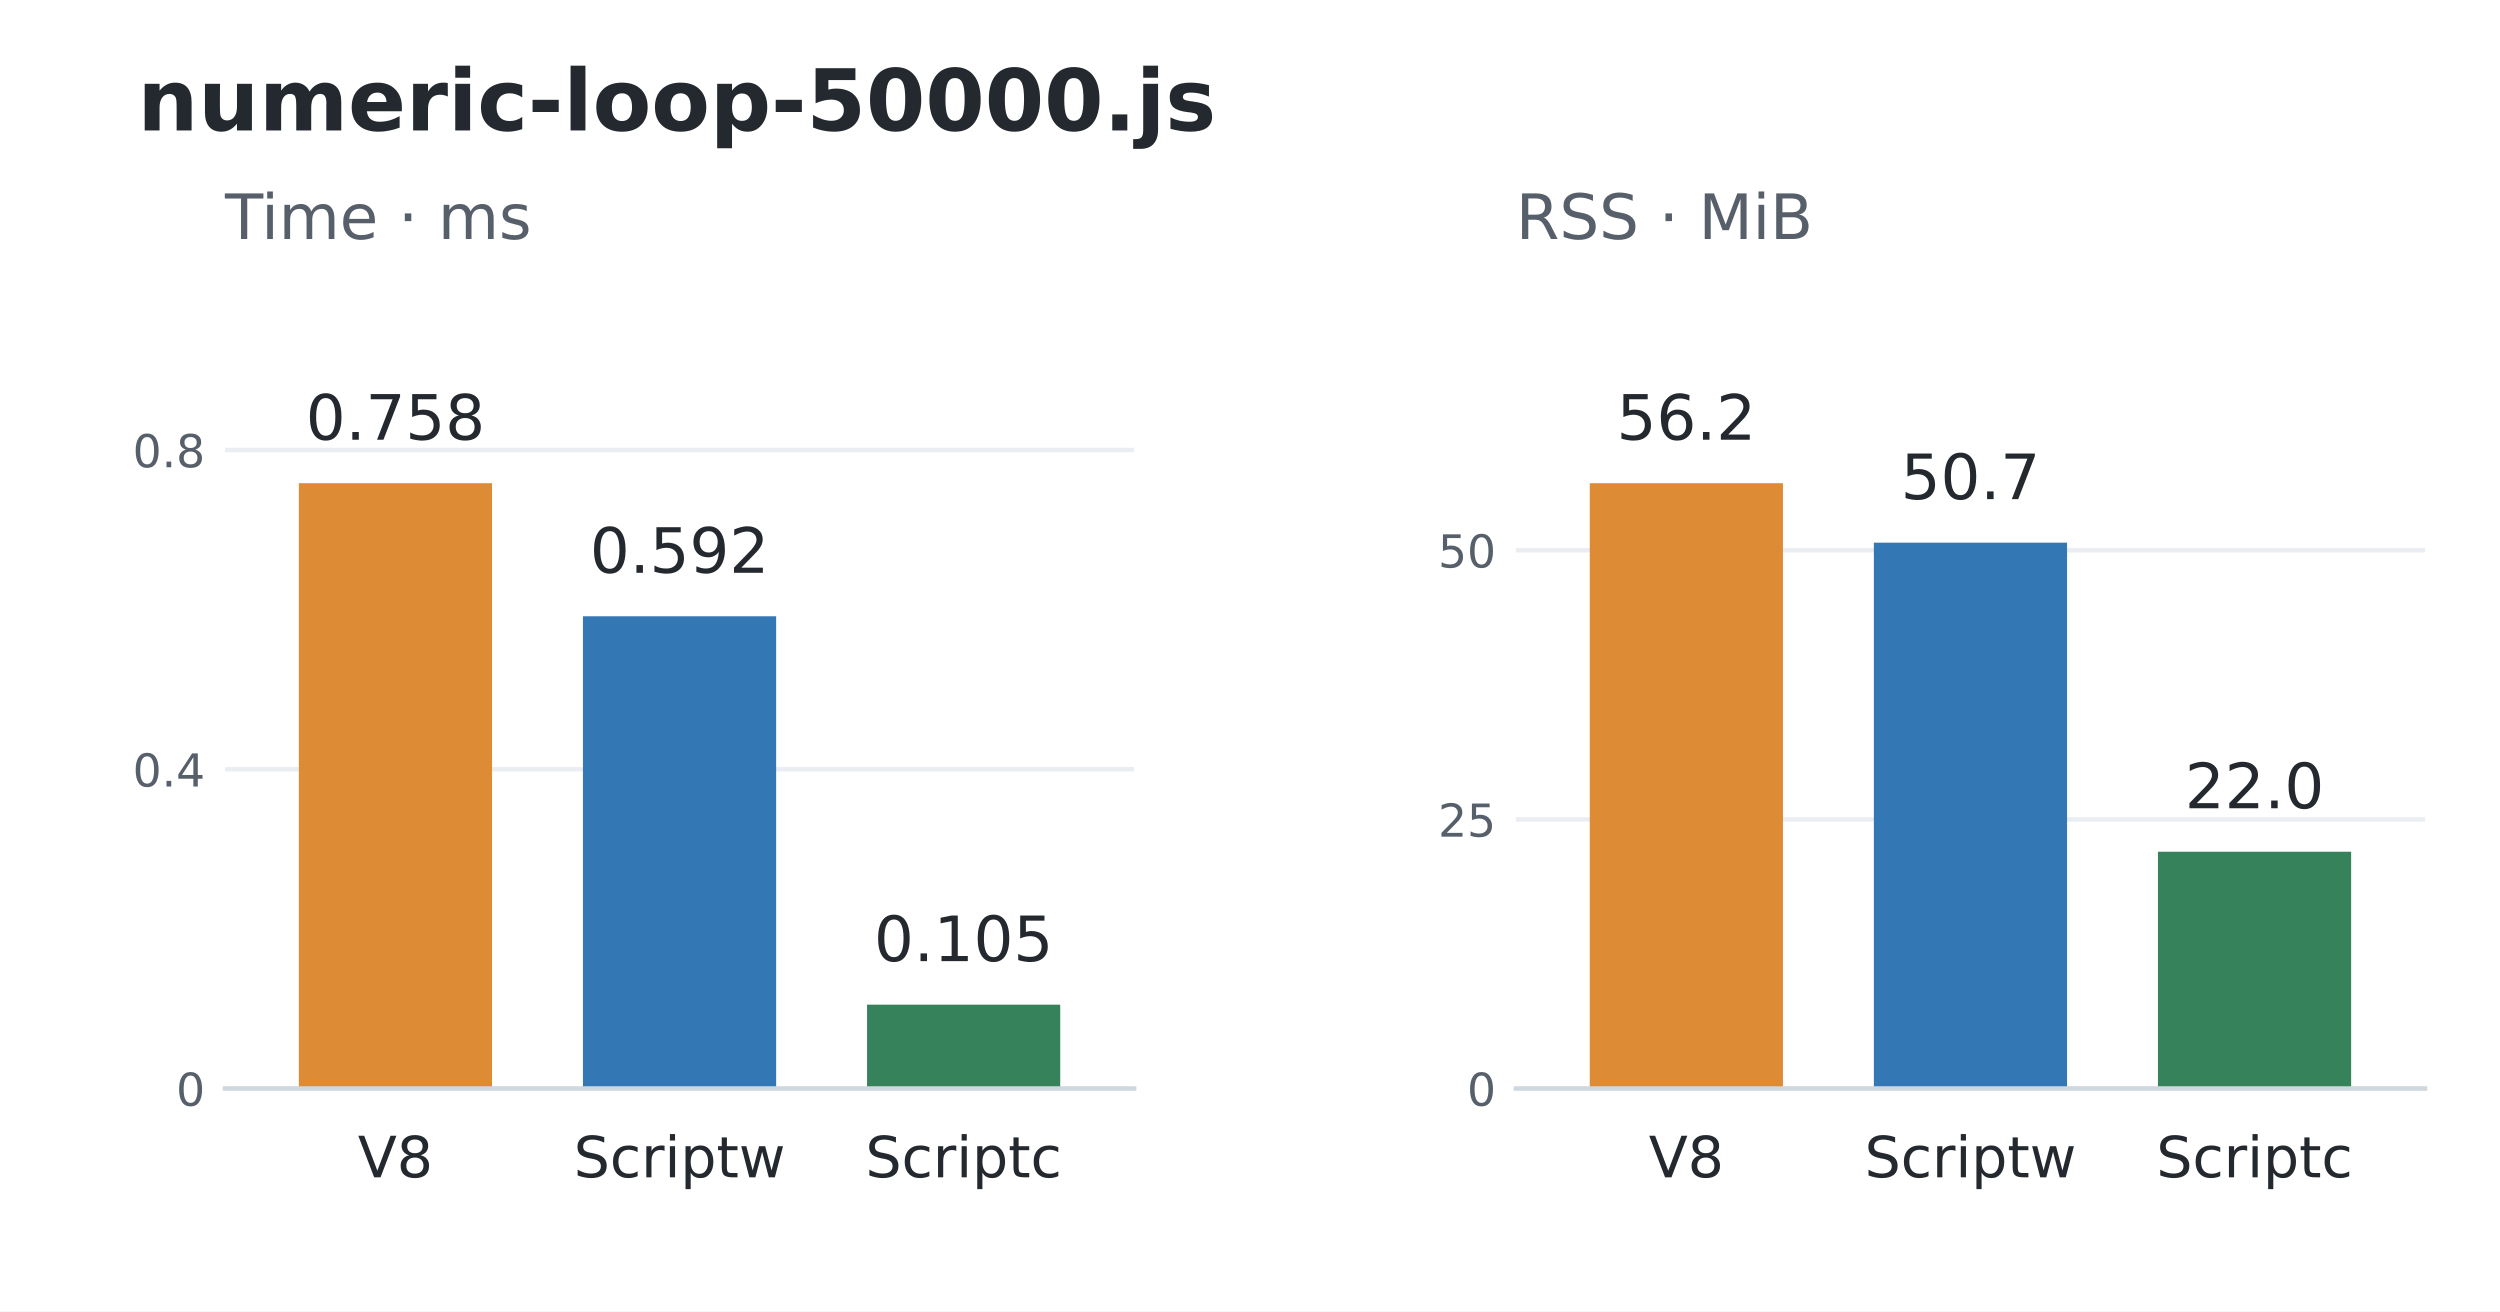
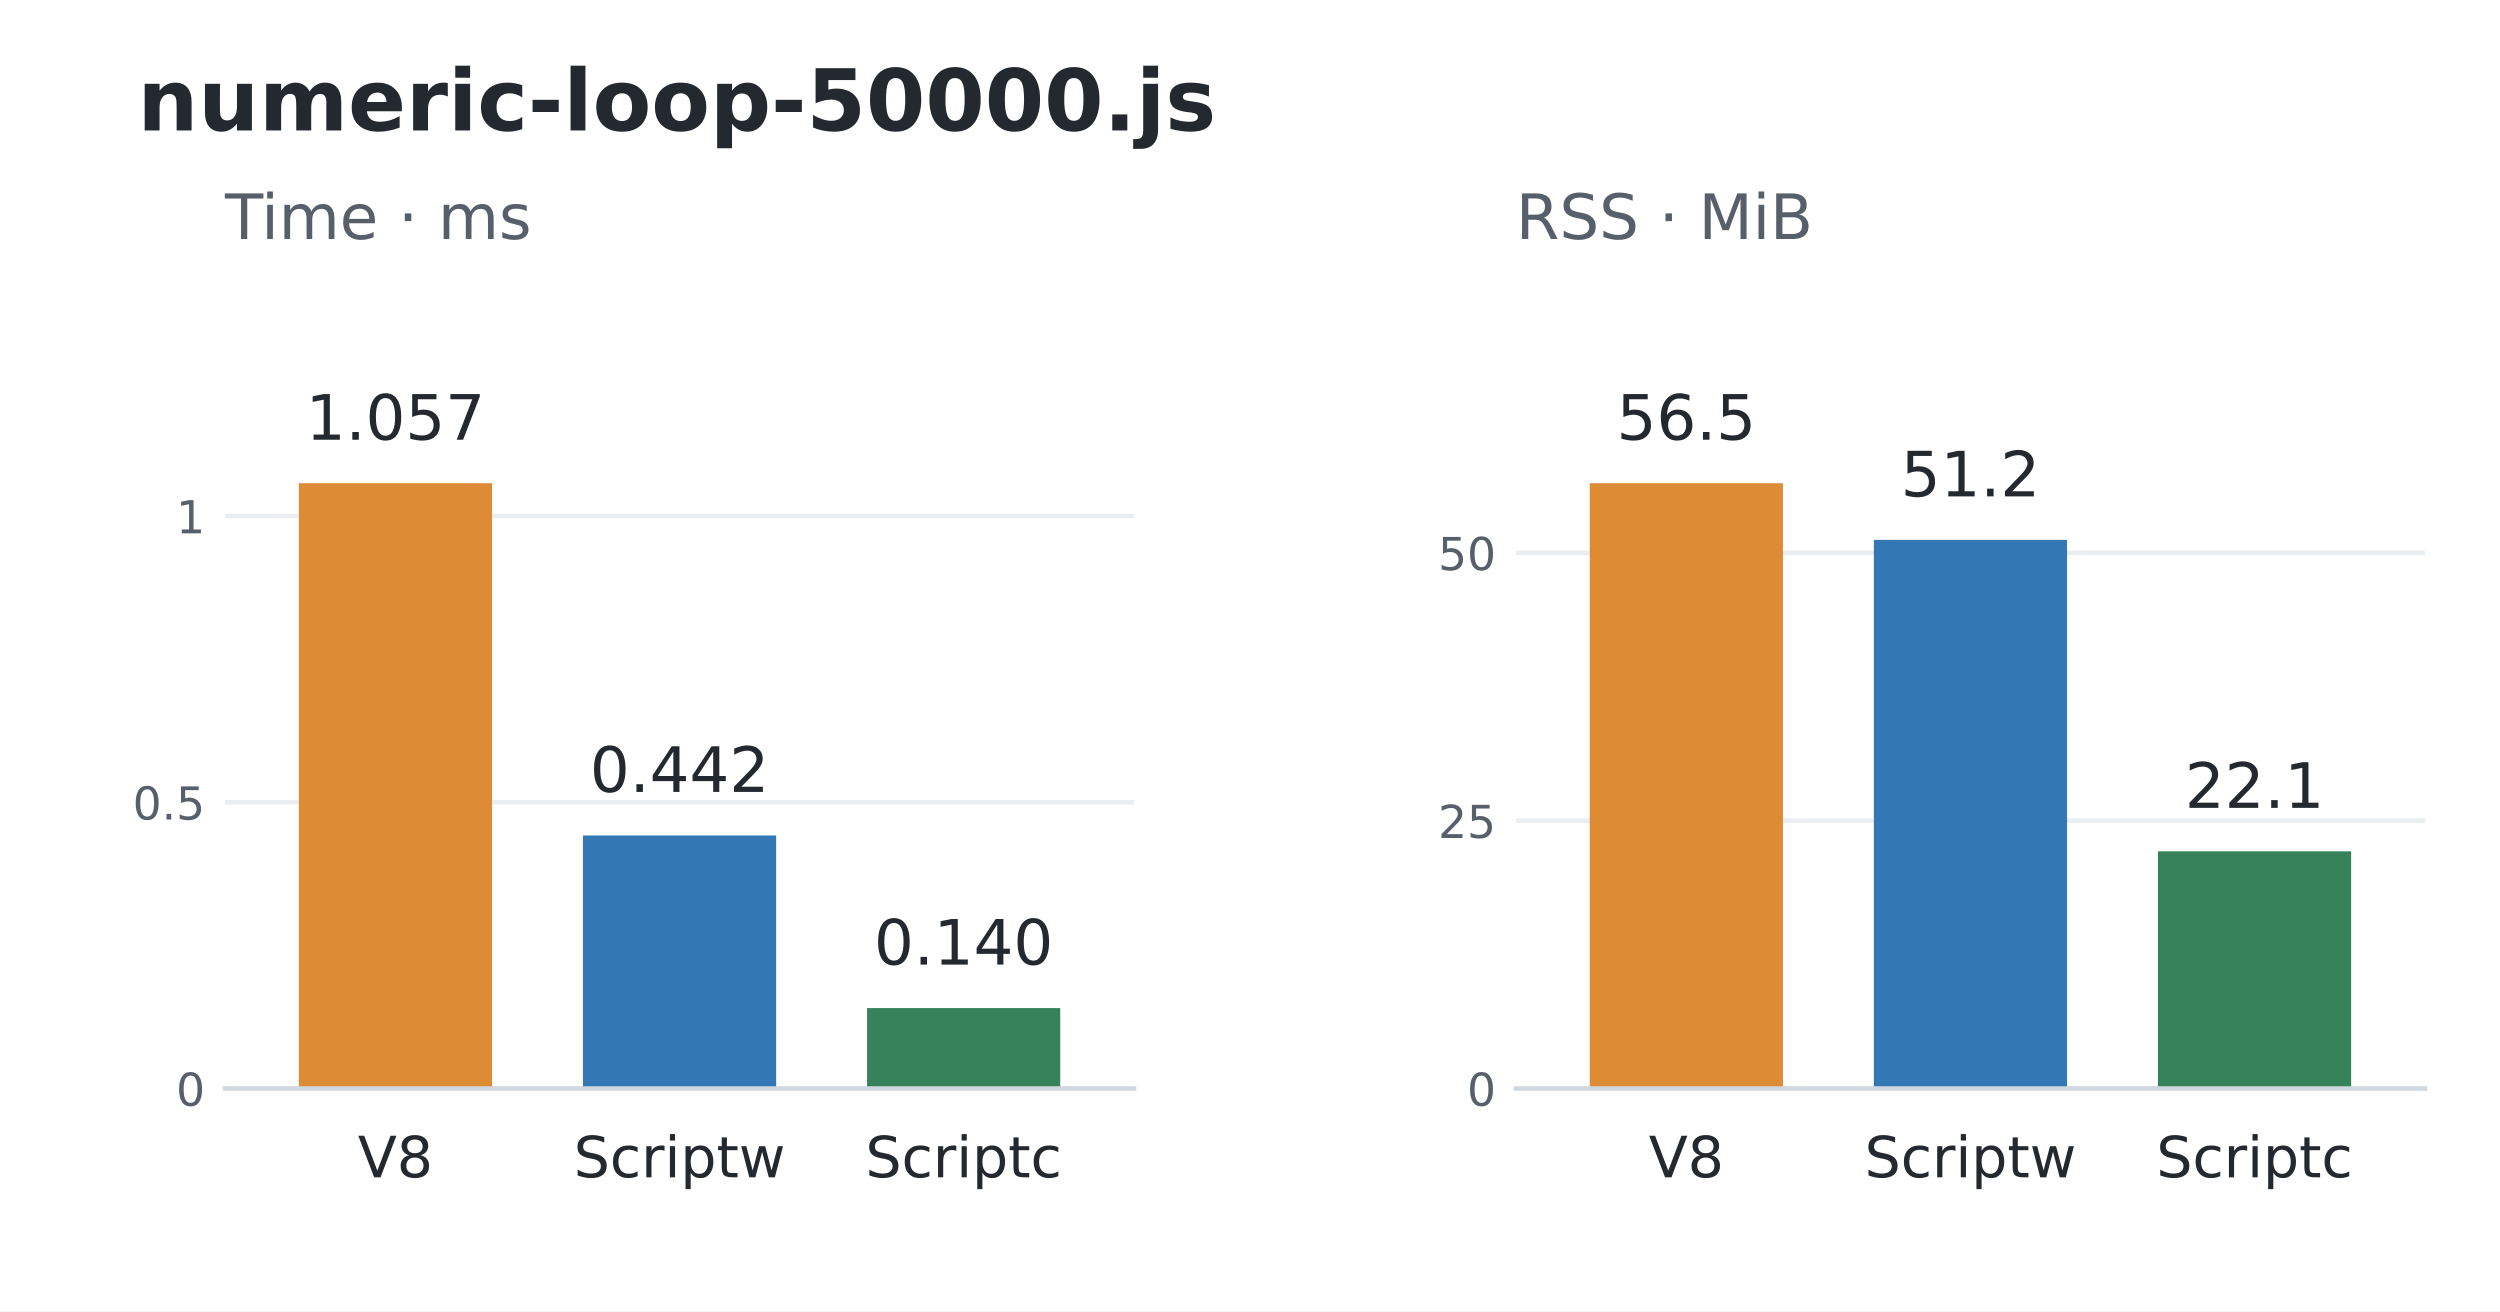
<svg xmlns="http://www.w3.org/2000/svg" width="439.2pt" height="230.4pt" viewBox="0 0 439.2 230.4" version="1.1">
  <defs>
    <style type="text/css">*{stroke-linejoin: round; stroke-linecap: butt}</style>
  </defs>
  <g id="figure_1">
    <g id="patch_1">
      <path d="M 0 230.4 L 439.2 230.4 L 439.2 0 L 0 0 z " style="fill: #ffffff" />
    </g>
    <g id="axes_1">
      <g id="patch_2">
        <path d="M 39.528 191.232 L 199.237 191.232 L 199.237 52.992 L 39.528 52.992 z " style="fill: #ffffff" />
      </g>
      <g id="matplotlib.axis_1">
        <g id="xtick_1">
          <g id="line2d_1" />
          <g id="text_1">
            <text style="font-size: 10px; font-family: 'DejaVu Sans'; text-anchor: middle; fill: #24292f" x="69.473" y="206.83" transform="rotate(-0 69.47346 206.8297)">V8</text>
          </g>
        </g>
        <g id="xtick_2">
          <g id="line2d_2" />
          <g id="text_2">
            <text style="font-size: 10px; font-family: 'DejaVu Sans'; text-anchor: middle; fill: #24292f" x="119.383" y="206.83" transform="rotate(-0 119.3825 206.8304)">Scriptw</text>
          </g>
        </g>
        <g id="xtick_3">
          <g id="line2d_3" />
          <g id="text_3">
            <text style="font-size: 10px; font-family: 'DejaVu Sans'; text-anchor: middle; fill: #24292f" x="169.292" y="206.83" transform="rotate(-0 169.2916 206.8304)">Scriptc</text>
          </g>
        </g>
      </g>
      <g id="matplotlib.axis_2">
        <g id="ytick_1">
          <g id="line2d_4">
            <path d="M 39.528 191.232 L 199.237 191.232 " clip-path="url(#p648741f3fb)" style="fill: none; stroke: #eaeef2; stroke-width: 0.8; stroke-linecap: square" />
          </g>
          <g id="line2d_5" />
          <g id="text_4">
            <text style="font-size: 8px; font-family: 'DejaVu Sans'; text-anchor: end; fill: #57606a" x="36.028" y="194.271" transform="rotate(-0 36.028 194.2711)">0</text>
          </g>
        </g>
        <g id="ytick_2">
          <g id="line2d_6">
-             <path d="M 39.528 135.143 L 199.237 135.143 " clip-path="url(#p648741f3fb)" style="fill: none; stroke: #eaeef2; stroke-width: 0.8; stroke-linecap: square" />
+             <path d="M 39.528 140.943 L 199.237 140.943 " clip-path="url(#p648741f3fb)" style="fill: none; stroke: #eaeef2; stroke-width: 0.8; stroke-linecap: square" />
          </g>
          <g id="line2d_7" />
          <g id="text_5">
-             <text style="font-size: 8px; font-family: 'DejaVu Sans'; text-anchor: end; fill: #57606a" x="36.028" y="138.182" transform="rotate(-0 36.028 138.1823)">0.4</text>
+             <text style="font-size: 8px; font-family: 'DejaVu Sans'; text-anchor: end; fill: #57606a" x="36.028" y="143.982" transform="rotate(-0 36.028 143.9821)">0.5</text>
          </g>
        </g>
        <g id="ytick_3">
          <g id="line2d_8">
-             <path d="M 39.528 79.054 L 199.237 79.054 " clip-path="url(#p648741f3fb)" style="fill: none; stroke: #eaeef2; stroke-width: 0.8; stroke-linecap: square" />
+             <path d="M 39.528 90.654 L 199.237 90.654 " clip-path="url(#p648741f3fb)" style="fill: none; stroke: #eaeef2; stroke-width: 0.8; stroke-linecap: square" />
          </g>
          <g id="line2d_9" />
          <g id="text_6">
-             <text style="font-size: 8px; font-family: 'DejaVu Sans'; text-anchor: end; fill: #57606a" x="36.028" y="82.093" transform="rotate(-0 36.028 82.09348)">0.8</text>
+             <text style="font-size: 8px; font-family: 'DejaVu Sans'; text-anchor: end; fill: #57606a" x="36.028" y="93.693" transform="rotate(-0 36.028 93.69306)">1</text>
          </g>
        </g>
      </g>
      <g id="patch_3">
        <path d="M 52.504 191.232 L 86.443 191.232 L 86.443 84.894 L 52.504 84.894 z " clip-path="url(#p648741f3fb)" style="fill: #de8b36" />
      </g>
      <g id="patch_4">
-         <path d="M 102.413 191.232 L 136.352 191.232 L 136.352 108.27 L 102.413 108.27 z " clip-path="url(#p648741f3fb)" style="fill: #3378b5" />
+         <path d="M 102.413 191.232 L 136.352 191.232 L 136.352 146.769 L 102.413 146.769 z " clip-path="url(#p648741f3fb)" style="fill: #3378b5" />
      </g>
      <g id="patch_5">
-         <path d="M 152.323 191.232 L 186.261 191.232 L 186.261 176.499 L 152.323 176.499 z " clip-path="url(#p648741f3fb)" style="fill: #36835b" />
+         <path d="M 152.323 191.232 L 186.261 191.232 L 186.261 177.102 L 152.323 177.102 z " clip-path="url(#p648741f3fb)" style="fill: #36835b" />
      </g>
      <g id="patch_6">
        <path d="M 39.528 191.232 L 199.237 191.232 " style="fill: none; stroke: #d0d7de; stroke-width: 0.8; stroke-linejoin: miter; stroke-linecap: square" />
      </g>
      <g id="text_7">
-         <text style="font-size: 11px; font-family: 'DejaVu Sans'; text-anchor: middle; fill: #24292f" x="69.473" y="77.251" transform="rotate(-0 69.47346 77.25096)">0.758</text>
+         <text style="font-size: 11px; font-family: 'DejaVu Sans'; text-anchor: middle; fill: #24292f" x="69.473" y="77.251" transform="rotate(-0 69.47346 77.25096)">1.057</text>
      </g>
      <g id="text_8">
-         <text style="font-size: 11px; font-family: 'DejaVu Sans'; text-anchor: middle; fill: #24292f" x="119.383" y="100.628" transform="rotate(-0 119.3825 100.6276)">0.592</text>
+         <text style="font-size: 11px; font-family: 'DejaVu Sans'; text-anchor: middle; fill: #24292f" x="119.383" y="139.126" transform="rotate(-0 119.3825 139.1263)">0.442</text>
      </g>
      <g id="text_9">
-         <text style="font-size: 11px; font-family: 'DejaVu Sans'; text-anchor: middle; fill: #24292f" x="169.292" y="168.857" transform="rotate(-0 169.2916 168.8566)">0.105</text>
+         <text style="font-size: 11px; font-family: 'DejaVu Sans'; text-anchor: middle; fill: #24292f" x="169.292" y="169.46" transform="rotate(-0 169.2916 169.4599)">0.140</text>
      </g>
      <g id="text_10">
        <text style="font-size: 11px; font-family: 'DejaVu Sans'; text-anchor: start; fill: #57606a" x="39.528" y="41.992" transform="rotate(-0 39.528 41.992)">Time · ms</text>
      </g>
    </g>
    <g id="axes_2">
      <g id="patch_7">
        <path d="M 266.315 191.232 L 426.024 191.232 L 426.024 52.992 L 266.315 52.992 z " style="fill: #ffffff" />
      </g>
      <g id="matplotlib.axis_3">
        <g id="xtick_4">
          <g id="line2d_10" />
          <g id="text_11">
            <text style="font-size: 10px; font-family: 'DejaVu Sans'; text-anchor: middle; fill: #24292f" x="296.26" y="206.83" transform="rotate(-0 296.2604 206.8297)">V8</text>
          </g>
        </g>
        <g id="xtick_5">
          <g id="line2d_11" />
          <g id="text_12">
            <text style="font-size: 10px; font-family: 'DejaVu Sans'; text-anchor: middle; fill: #24292f" x="346.169" y="206.83" transform="rotate(-0 346.1695 206.8304)">Scriptw</text>
          </g>
        </g>
        <g id="xtick_6">
          <g id="line2d_12" />
          <g id="text_13">
            <text style="font-size: 10px; font-family: 'DejaVu Sans'; text-anchor: middle; fill: #24292f" x="396.079" y="206.83" transform="rotate(-0 396.0785 206.8304)">Scriptc</text>
          </g>
        </g>
      </g>
      <g id="matplotlib.axis_4">
        <g id="ytick_4">
          <g id="line2d_13">
            <path d="M 266.315 191.232 L 426.024 191.232 " clip-path="url(#pf3a1462166)" style="fill: none; stroke: #eaeef2; stroke-width: 0.8; stroke-linecap: square" />
          </g>
          <g id="line2d_14" />
          <g id="text_14">
            <text style="font-size: 8px; font-family: 'DejaVu Sans'; text-anchor: end; fill: #57606a" x="262.815" y="194.271" transform="rotate(-0 262.8149 194.2711)">0</text>
          </g>
        </g>
        <g id="ytick_5">
          <g id="line2d_15">
-             <path d="M 266.315 143.949 L 426.024 143.949 " clip-path="url(#pf3a1462166)" style="fill: none; stroke: #eaeef2; stroke-width: 0.8; stroke-linecap: square" />
+             <path d="M 266.315 144.176 L 426.024 144.176 " clip-path="url(#pf3a1462166)" style="fill: none; stroke: #eaeef2; stroke-width: 0.8; stroke-linecap: square" />
          </g>
          <g id="line2d_16" />
          <g id="text_15">
-             <text style="font-size: 8px; font-family: 'DejaVu Sans'; text-anchor: end; fill: #57606a" x="262.815" y="146.988" transform="rotate(-0 262.8149 146.9882)">25</text>
+             <text style="font-size: 8px; font-family: 'DejaVu Sans'; text-anchor: end; fill: #57606a" x="262.815" y="147.215" transform="rotate(-0 262.8149 147.2154)">25</text>
          </g>
        </g>
        <g id="ytick_6">
          <g id="line2d_17">
-             <path d="M 266.315 96.666 L 426.024 96.666 " clip-path="url(#pf3a1462166)" style="fill: none; stroke: #eaeef2; stroke-width: 0.8; stroke-linecap: square" />
+             <path d="M 266.315 97.121 L 426.024 97.121 " clip-path="url(#pf3a1462166)" style="fill: none; stroke: #eaeef2; stroke-width: 0.8; stroke-linecap: square" />
          </g>
          <g id="line2d_18" />
          <g id="text_16">
-             <text style="font-size: 8px; font-family: 'DejaVu Sans'; text-anchor: end; fill: #57606a" x="262.815" y="99.705" transform="rotate(-0 262.8149 99.7053)">50</text>
+             <text style="font-size: 8px; font-family: 'DejaVu Sans'; text-anchor: end; fill: #57606a" x="262.815" y="100.16" transform="rotate(-0 262.8149 100.1597)">50</text>
          </g>
        </g>
      </g>
      <g id="patch_8">
        <path d="M 279.291 191.232 L 313.229 191.232 L 313.229 84.894 L 279.291 84.894 z " clip-path="url(#pf3a1462166)" style="fill: #de8b36" />
      </g>
      <g id="patch_9">
-         <path d="M 329.2 191.232 L 363.139 191.232 L 363.139 95.333 L 329.2 95.333 z " clip-path="url(#pf3a1462166)" style="fill: #3378b5" />
+         <path d="M 329.2 191.232 L 363.139 191.232 L 363.139 94.849 L 329.2 94.849 z " clip-path="url(#pf3a1462166)" style="fill: #3378b5" />
      </g>
      <g id="patch_10">
-         <path d="M 379.109 191.232 L 413.048 191.232 L 413.048 149.638 L 379.109 149.638 z " clip-path="url(#pf3a1462166)" style="fill: #36835b" />
+         <path d="M 379.109 191.232 L 413.048 191.232 L 413.048 149.566 L 379.109 149.566 z " clip-path="url(#pf3a1462166)" style="fill: #36835b" />
      </g>
      <g id="patch_11">
        <path d="M 266.315 191.232 L 426.024 191.232 " style="fill: none; stroke: #d0d7de; stroke-width: 0.8; stroke-linejoin: miter; stroke-linecap: square" />
      </g>
      <g id="text_17">
-         <text style="font-size: 11px; font-family: 'DejaVu Sans'; text-anchor: middle; fill: #24292f" x="296.26" y="77.251" transform="rotate(-0 296.2604 77.25096)">56.2</text>
+         <text style="font-size: 11px; font-family: 'DejaVu Sans'; text-anchor: middle; fill: #24292f" x="296.26" y="77.251" transform="rotate(-0 296.2604 77.25096)">56.5</text>
      </g>
      <g id="text_18">
-         <text style="font-size: 11px; font-family: 'DejaVu Sans'; text-anchor: middle; fill: #24292f" x="346.169" y="87.69" transform="rotate(-0 346.1695 87.69013)">50.7</text>
+         <text style="font-size: 11px; font-family: 'DejaVu Sans'; text-anchor: middle; fill: #24292f" x="346.169" y="87.206" transform="rotate(-0 346.1695 87.20618)">51.2</text>
      </g>
      <g id="text_19">
-         <text style="font-size: 11px; font-family: 'DejaVu Sans'; text-anchor: middle; fill: #24292f" x="396.079" y="141.995" transform="rotate(-0 396.0785 141.9953)">22.0</text>
+         <text style="font-size: 11px; font-family: 'DejaVu Sans'; text-anchor: middle; fill: #24292f" x="396.079" y="141.923" transform="rotate(-0 396.0785 141.9231)">22.1</text>
      </g>
      <g id="text_20">
        <text style="font-size: 11px; font-family: 'DejaVu Sans'; text-anchor: start; fill: #57606a" x="266.315" y="41.992" transform="rotate(-0 266.3149 41.992)">RSS · MiB</text>
      </g>
    </g>
    <g id="text_21">
      <text style="font-weight: 700; font-size: 15px; font-family: 'DejaVu Sans'; text-anchor: start; fill: #24292f" x="24.156" y="22.918" transform="rotate(-0 24.156 22.91766)">numeric-loop-50000.js</text>
    </g>
  </g>
  <defs>
    <clipPath id="p648741f3fb">
      <rect x="39.528" y="52.992" width="159.709" height="138.24" />
    </clipPath>
    <clipPath id="pf3a1462166">
      <rect x="266.315" y="52.992" width="159.709" height="138.24" />
    </clipPath>
  </defs>
</svg>
